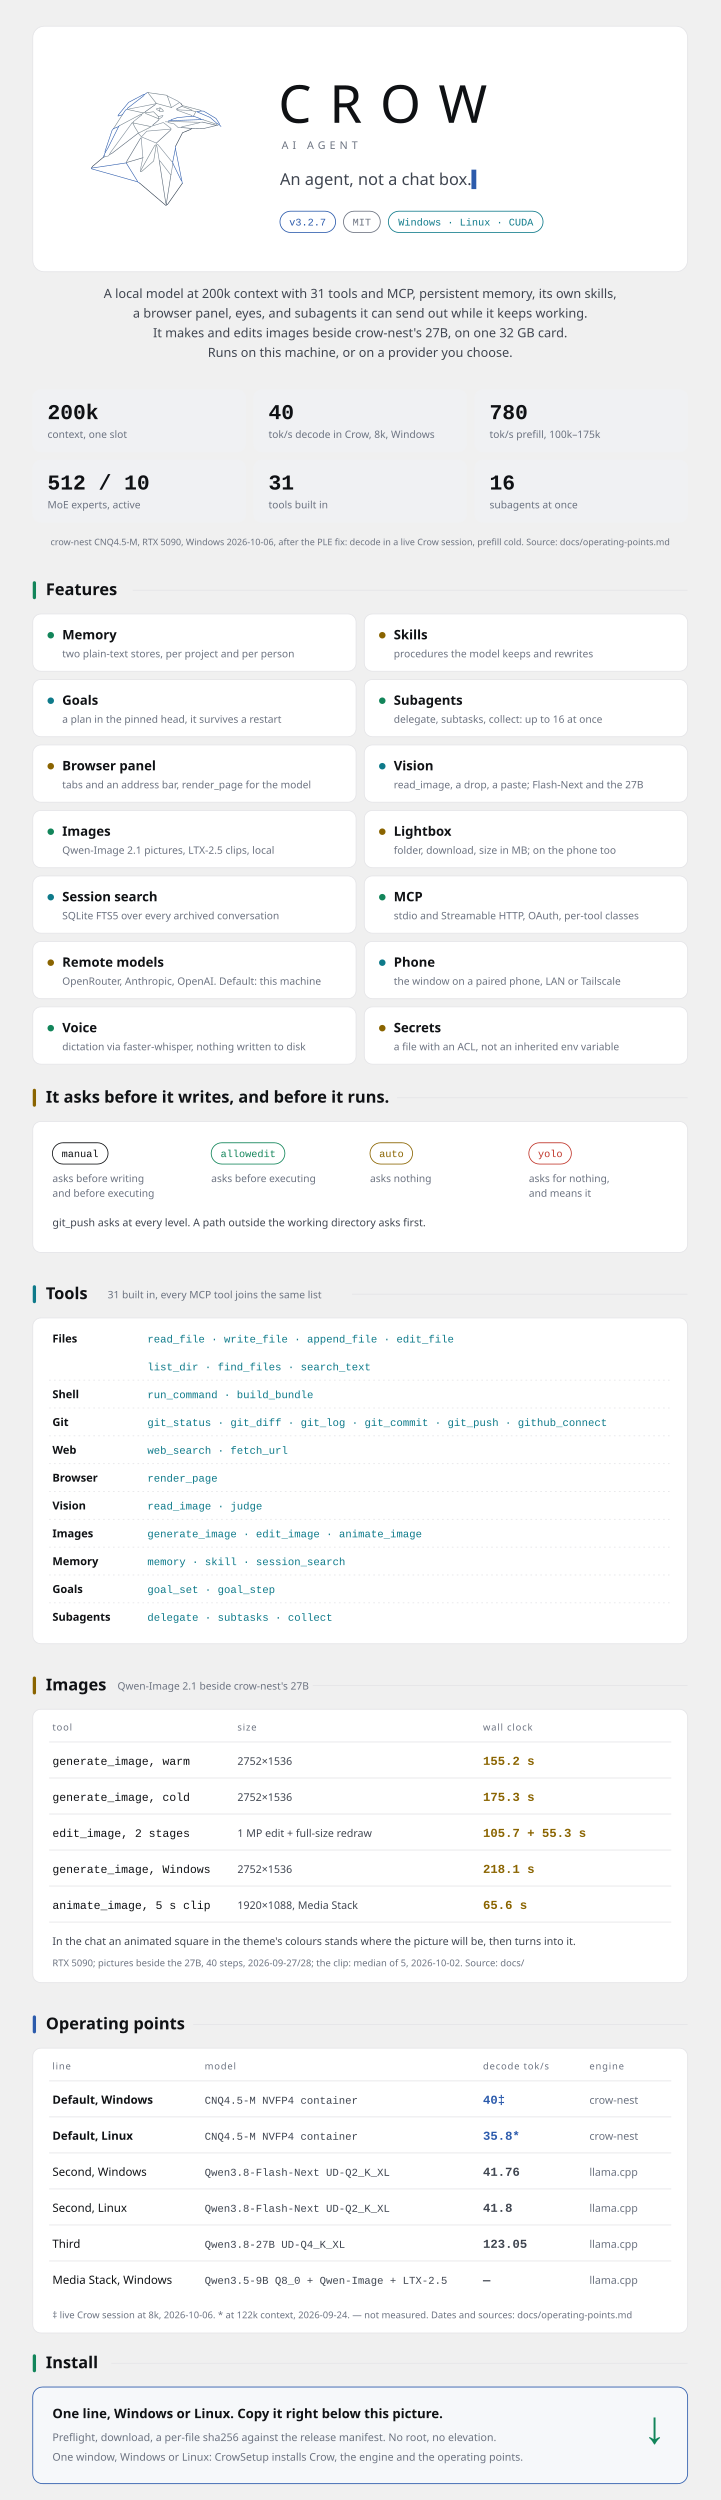
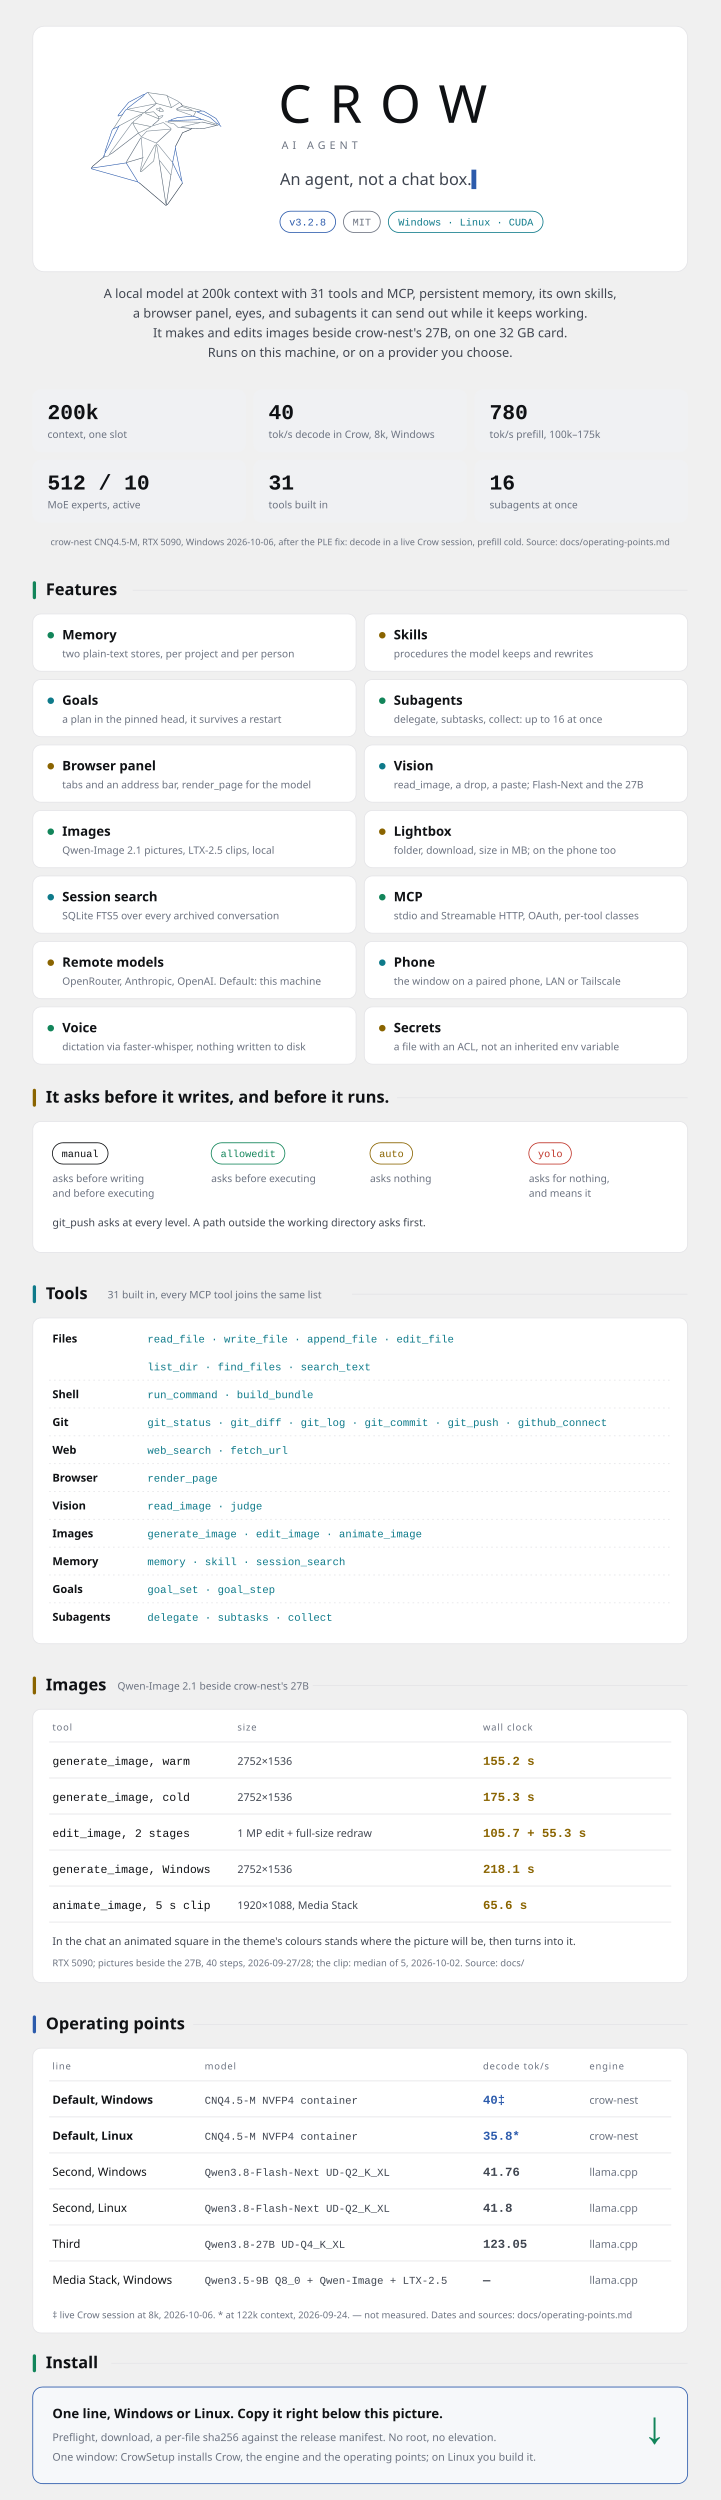
<svg xmlns="http://www.w3.org/2000/svg" viewBox="0 0 880 3054" width="880" height="3054" role="img" aria-label="Crow: an agent, not a chat box. Features, tools, images, operating points.">
  <rect x="40" y="32" width="800" height="300" rx="14" fill="#ffffff" stroke="#e4e4e7" />
  <g transform="translate(70 62) scale(0.235)">
    <g fill="none" stroke-width="3" stroke-linejoin="round" stroke-linecap="round">
      <path stroke="#283647" d="M642 273 650 285" />
      <path stroke="#283647" d="M699 404 693 409 651 426 615 496" />
      <path stroke="#283647" d="M239 554 183 601 178 610" />
      <path stroke="#283647" d="M650 689 573 799 567 802" />
      <path stroke="#283647" d="M428 688 563 803" />
      <path stroke="#576575" d="M508 281 457 317" />
      <path stroke="#576575" d="M647 289 622 301" />
      <path stroke="#576575" d="M526 361 498 385" />
      <path stroke="#576575" d="M755 371 820 386 823 389" />
      <path stroke="#576575" d="M833 387 823 389" />
      <path stroke="#576575" d="M823 389 758 405 699 404" />
      <path stroke="#576575" d="M644 399 699 404" />
      <path stroke="#576575" d="M587 414 515 480" />
      <path stroke="#576575" d="M417 431 283 534 272 539" />
      <path stroke="#576575" d="M436 453 433 454 362 573 360 581" />
      <path stroke="#576575" d="M445 556 360 581" />
      <path stroke="#576575" d="M530 572 564 793 567 794" />
      <path stroke="#576575" d="M591 643 567 794" />
      <path stroke="#576575" d="M563 803 567 802" />
      <path stroke="#576575" d="M567 794 567 802" />
      <path stroke="#7f8c98" d="M572 235 625 261 635 269" />
      <path stroke="#7f8c98" d="M635 269 593 295" />
      <path stroke="#7f8c98" d="M635 269 642 273" />
      <path stroke="#7f8c98" d="M510 276 508 281" />
      <path stroke="#7f8c98" d="M510 276 376 302 368 306" />
      <path stroke="#7f8c98" d="M622 301 620 307 624 307" />
      <path stroke="#7f8c98" d="M534 297 515 302 517 306 532 313" />
      <path stroke="#7f8c98" d="M624 307 625 310 698 336 700 340" />
      <path stroke="#7f8c98" d="M624 307 699 311" />
      <path stroke="#7f8c98" d="M437 335 396 368" />
      <path stroke="#7f8c98" d="M549 337 544 345 529 355" />
      <path stroke="#7f8c98" d="M549 337 525 342" />
      <path stroke="#7f8c98" d="M498 385 497 390" />
      <path stroke="#7f8c98" d="M578 367 739 372" />
      <path stroke="#7f8c98" d="M562 369 575 370" />
      <path stroke="#7f8c98" d="M575 370 579 374 607 380 629 400 644 399" />
      <path stroke="#7f8c98" d="M739 372 737 375 648 395 644 399" />
      <path stroke="#7f8c98" d="M739 372 755 371" />
      <path stroke="#7f8c98" d="M388 376 275 531 272 539" />
      <path stroke="#7f8c98" d="M497 390 485 394" />
      <path stroke="#7f8c98" d="M497 390 551 373 590 403 591 407" />
      <path stroke="#7f8c98" d="M591 407 587 414" />
      <path stroke="#7f8c98" d="M591 407 465 418 438 447" />
      <path stroke="#7f8c98" d="M422 430 437 447" />
      <path stroke="#7f8c98" d="M438 448 515 480" />
      <path stroke="#7f8c98" d="M436 453 445 556" />
      <path stroke="#7f8c98" d="M515 484 523 488 594 575 600 578" />
      <path stroke="#7f8c98" d="M514 491 518 497 530 572" />
      <path stroke="#7f8c98" d="M272 539 265 547 248 551" />
      <path stroke="#7f8c98" d="M243 545 248 551" />
      <path stroke="#7f8c98" d="M248 551 239 554" />
      <path stroke="#7f8c98" d="M445 556 434 608 434 622" />
      <path stroke="#7f8c98" d="M530 572 535 574 587 642 591 643" />
      <path stroke="#7f8c98" d="M601 586 591 643" />
      <path stroke="#75838b" d="M474 218 567 231 572 235" />
      <path stroke="#75838b" d="M474 218 475 223 515 274" />
      <path stroke="#75838b" d="M474 218 467 218" />
      <path stroke="#75838b" d="M572 235 593 295" />
      <path stroke="#75838b" d="M515 274 510 276" />
      <path stroke="#75838b" d="M515 274 593 295" />
      <path stroke="#75838b" d="M457 317 455 322" />
      <path stroke="#75838b" d="M650 285 743 309 747 313" />
      <path stroke="#75838b" d="M647 289 697 307 699 311" />
      <path stroke="#75838b" d="M534 297 532 313" />
      <path stroke="#75838b" d="M534 297 547 306 552 314 533 316 532 313" />
      <path stroke="#75838b" d="M368 306 447 323" />
      <path stroke="#75838b" d="M699 311 720 317" />
      <path stroke="#75838b" d="M720 317 708 340" />
      <path stroke="#75838b" d="M455 322 447 323" />
      <path stroke="#75838b" d="M447 323 438 331" />
      <path stroke="#75838b" d="M458 323 500 317 525 342" />
      <path stroke="#75838b" d="M458 323 461 327 528 354" />
      <path stroke="#75838b" d="M438 331 437 335" />
      <path stroke="#75838b" d="M396 368 393 375" />
      <path stroke="#75838b" d="M438 331 433 331 322 390" />
      <path stroke="#75838b" d="M338 333 292 405" />
      <path stroke="#75838b" d="M525 342 528 354" />
      <path stroke="#75838b" d="M529 355 526 361" />
      <path stroke="#75838b" d="M759 359 828 382" />
      <path stroke="#75838b" d="M393 375 401 394 422 428" />
      <path stroke="#75838b" d="M393 375 388 376" />
      <path stroke="#75838b" d="M393 375 485 394" />
      <path stroke="#75838b" d="M828 382 833 387" />
      <path stroke="#75838b" d="M485 394 484 397 422 428" />
      <path stroke="#75838b" d="M422 430 417 431" />
      <path stroke="#75838b" d="M514 488 506 493 434 622" />
      <path stroke="#75838b" d="M514 491 501 573 438 628 433 629" />
      <path stroke="#75838b" d="M434 622 433 629" />
      <path stroke="#2c5bac" d="M467 218 452 228" />
      <path stroke="#2c5bac" d="M452 228 449 234 366 298 363 305" />
      <path stroke="#2c5bac" d="M452 228 447 228 371 268 317 334 316 339" />
      <path stroke="#2c5bac" d="M363 305 355 308 338 333" />
      <path stroke="#2c5bac" d="M747 313 725 317" />
      <path stroke="#2c5bac" d="M747 313 761 314 825 352 843 380 844 386" />
      <path stroke="#2c5bac" d="M725 317 795 347 830 378" />
      <path stroke="#2c5bac" d="M322 390 319 394" />
      <path stroke="#2c5bac" d="M338 333 316 339" />
      <path stroke="#2c5bac" d="M700 340 623 348 592 358 591 361" />
      <path stroke="#2c5bac" d="M700 340 708 340" />
      <path stroke="#2c5bac" d="M708 340 745 354 747 358" />
      <path stroke="#2c5bac" d="M747 358 595 363 591 361" />
      <path stroke="#2c5bac" d="M747 358 759 359" />
      <path stroke="#2c5bac" d="M591 361 580 363 578 367" />
      <path stroke="#2c5bac" d="M830 378 836 380 838 386" />
      <path stroke="#2c5bac" d="M844 386 851 394" />
      <path stroke="#2c5bac" d="M319 394 262 508 249 528" />
      <path stroke="#2c5bac" d="M319 394 292 405" />
      <path stroke="#2c5bac" d="M615 496 614 508" />
      <path stroke="#2c5bac" d="M292 405 285 413 248 523 249 528" />
      <path stroke="#2c5bac" d="M614 508 600 578" />
      <path stroke="#2c5bac" d="M614 508 647 674" />
      <path stroke="#2c5bac" d="M249 528 243 545" />
      <path stroke="#2c5bac" d="M243 545 239 554" />
      <path stroke="#2c5bac" d="M600 578 601 586" />
      <path stroke="#2c5bac" d="M358 583 178 610" />
      <path stroke="#2c5bac" d="M358 583 415 675 416 681" />
      <path stroke="#2c5bac" d="M601 586 643 672 647 674" />
      <path stroke="#2c5bac" d="M178 610 179 614 416 681" />
      <path stroke="#2c5bac" d="M647 674 650 689" />
      <path stroke="#2c5bac" d="M416 681 428 688" />
    </g>
  </g>
  <text x="340" y="150" font-family="-apple-system,BlinkMacSystemFont,'Segoe UI','Noto Sans',Helvetica,Arial,sans-serif" font-size="64" font-weight="300" fill="#0f1114" text-anchor="start" letter-spacing="22">CROW</text>
  <text x="344" y="182" font-family="-apple-system,BlinkMacSystemFont,'Segoe UI','Noto Sans',Helvetica,Arial,sans-serif" font-size="13" font-weight="400" fill="#6b7280" text-anchor="start" letter-spacing="5">AI AGENT</text>
  <text x="342" y="226" font-family="-apple-system,BlinkMacSystemFont,'Segoe UI','Noto Sans',Helvetica,Arial,sans-serif" font-size="20" fill="#3f4550">An agent, not a chat box.<tspan fill="#2c5bac">▍<animate attributeName="opacity" values="1;1;0;0" keyTimes="0;.5;.5;1" dur="1.1s" repeatCount="indefinite" />
    </tspan>
  </text>
  <rect x="342" y="258" width="68" height="26" rx="13" fill="none" stroke="#2c5bac" />
-   <text x="375.8" y="275.5" font-family="ui-monospace,SFMono-Regular,'SF Mono',Menlo,Consolas,'Liberation Mono',monospace" font-size="12.5" font-weight="400" fill="#2c5bac" text-anchor="middle" letter-spacing="0">v3.2.7</text>
+   <text x="375.8" y="275.5" font-family="ui-monospace,SFMono-Regular,'SF Mono',Menlo,Consolas,'Liberation Mono',monospace" font-size="12.5" font-weight="400" fill="#2c5bac" text-anchor="middle" letter-spacing="0">v3.2.8</text>
  <rect x="419.6" y="258" width="45" height="26" rx="13" fill="none" stroke="#6b7280" />
  <text x="442.0" y="275.5" font-family="ui-monospace,SFMono-Regular,'SF Mono',Menlo,Consolas,'Liberation Mono',monospace" font-size="12.5" font-weight="400" fill="#6b7280" text-anchor="middle" letter-spacing="0">MIT</text>
  <rect x="474.4" y="258" width="189" height="26" rx="13" fill="none" stroke="#0e7a8a" />
  <text x="569.0" y="275.5" font-family="ui-monospace,SFMono-Regular,'SF Mono',Menlo,Consolas,'Liberation Mono',monospace" font-size="12.5" font-weight="400" fill="#0e7a8a" text-anchor="middle" letter-spacing="0">Windows · Linux · CUDA</text>
  <text x="440.0" y="364" font-family="-apple-system,BlinkMacSystemFont,'Segoe UI','Noto Sans',Helvetica,Arial,sans-serif" font-size="15.5" font-weight="400" fill="#3f4550" text-anchor="middle" letter-spacing="0">A local model at 200k context with 31 tools and MCP, persistent memory, its own skills,</text>
  <text x="440.0" y="388" font-family="-apple-system,BlinkMacSystemFont,'Segoe UI','Noto Sans',Helvetica,Arial,sans-serif" font-size="15.5" font-weight="400" fill="#3f4550" text-anchor="middle" letter-spacing="0">a browser panel, eyes, and subagents it can send out while it keeps working.</text>
  <text x="440.0" y="412" font-family="-apple-system,BlinkMacSystemFont,'Segoe UI','Noto Sans',Helvetica,Arial,sans-serif" font-size="15.5" font-weight="400" fill="#3f4550" text-anchor="middle" letter-spacing="0">It makes and edits images beside crow-nest's 27B, on one 32 GB card.</text>
  <text x="440.0" y="436" font-family="-apple-system,BlinkMacSystemFont,'Segoe UI','Noto Sans',Helvetica,Arial,sans-serif" font-size="15.5" font-weight="400" fill="#3f4550" text-anchor="middle" letter-spacing="0">Runs on this machine, or on a provider you choose.</text>
  <rect x="40" y="476" width="260" height="76" rx="10" fill="#f0f1f3" stroke="#f0f1f3" />
  <text x="58" y="512" font-family="ui-monospace,SFMono-Regular,'SF Mono',Menlo,Consolas,'Liberation Mono',monospace" font-size="26" font-weight="600" fill="#0f1114" text-anchor="start" letter-spacing="0">200k</text>
  <text x="58" y="535" font-family="-apple-system,BlinkMacSystemFont,'Segoe UI','Noto Sans',Helvetica,Arial,sans-serif" font-size="12.5" font-weight="400" fill="#6b7280" text-anchor="start" letter-spacing="0">context, one slot</text>
  <rect x="310" y="476" width="260" height="76" rx="10" fill="#f0f1f3" stroke="#f0f1f3" />
  <text x="328" y="512" font-family="ui-monospace,SFMono-Regular,'SF Mono',Menlo,Consolas,'Liberation Mono',monospace" font-size="26" font-weight="600" fill="#0f1114" text-anchor="start" letter-spacing="0">40</text>
  <text x="328" y="535" font-family="-apple-system,BlinkMacSystemFont,'Segoe UI','Noto Sans',Helvetica,Arial,sans-serif" font-size="12.5" font-weight="400" fill="#6b7280" text-anchor="start" letter-spacing="0">tok/s decode in Crow, 8k, Windows</text>
  <rect x="580" y="476" width="260" height="76" rx="10" fill="#f0f1f3" stroke="#f0f1f3" />
  <text x="598" y="512" font-family="ui-monospace,SFMono-Regular,'SF Mono',Menlo,Consolas,'Liberation Mono',monospace" font-size="26" font-weight="600" fill="#0f1114" text-anchor="start" letter-spacing="0">780</text>
  <text x="598" y="535" font-family="-apple-system,BlinkMacSystemFont,'Segoe UI','Noto Sans',Helvetica,Arial,sans-serif" font-size="12.5" font-weight="400" fill="#6b7280" text-anchor="start" letter-spacing="0">tok/s prefill, 100k–175k</text>
  <rect x="40" y="562" width="260" height="76" rx="10" fill="#f0f1f3" stroke="#f0f1f3" />
  <text x="58" y="598" font-family="ui-monospace,SFMono-Regular,'SF Mono',Menlo,Consolas,'Liberation Mono',monospace" font-size="26" font-weight="600" fill="#0f1114" text-anchor="start" letter-spacing="0">512 / 10</text>
  <text x="58" y="621" font-family="-apple-system,BlinkMacSystemFont,'Segoe UI','Noto Sans',Helvetica,Arial,sans-serif" font-size="12.5" font-weight="400" fill="#6b7280" text-anchor="start" letter-spacing="0">MoE experts, active</text>
  <rect x="310" y="562" width="260" height="76" rx="10" fill="#f0f1f3" stroke="#f0f1f3" />
  <text x="328" y="598" font-family="ui-monospace,SFMono-Regular,'SF Mono',Menlo,Consolas,'Liberation Mono',monospace" font-size="26" font-weight="600" fill="#0f1114" text-anchor="start" letter-spacing="0">31</text>
  <text x="328" y="621" font-family="-apple-system,BlinkMacSystemFont,'Segoe UI','Noto Sans',Helvetica,Arial,sans-serif" font-size="12.5" font-weight="400" fill="#6b7280" text-anchor="start" letter-spacing="0">tools built in</text>
  <rect x="580" y="562" width="260" height="76" rx="10" fill="#f0f1f3" stroke="#f0f1f3" />
  <text x="598" y="598" font-family="ui-monospace,SFMono-Regular,'SF Mono',Menlo,Consolas,'Liberation Mono',monospace" font-size="26" font-weight="600" fill="#0f1114" text-anchor="start" letter-spacing="0">16</text>
  <text x="598" y="621" font-family="-apple-system,BlinkMacSystemFont,'Segoe UI','Noto Sans',Helvetica,Arial,sans-serif" font-size="12.5" font-weight="400" fill="#6b7280" text-anchor="start" letter-spacing="0">subagents at once</text>
  <text x="440.0" y="666" font-family="-apple-system,BlinkMacSystemFont,'Segoe UI','Noto Sans',Helvetica,Arial,sans-serif" font-size="11" font-weight="400" fill="#6b7280" text-anchor="middle" letter-spacing="0">crow-nest CNQ4.5-M, RTX 5090, Windows 2026-10-06, after the PLE fix: decode in a live Crow session, prefill cold. Source: docs/operating-points.md</text>
  <rect x="40" y="710" width="4" height="22" rx="2" fill="#12855a" />
  <text x="56" y="727" font-family="-apple-system,BlinkMacSystemFont,'Segoe UI','Noto Sans',Helvetica,Arial,sans-serif" font-size="20" font-weight="600" fill="#0f1114" text-anchor="start" letter-spacing="0">Features</text>
  <line x1="162" y1="721" x2="840" y2="721" stroke="#e4e4e7" />
  <rect x="40" y="750" width="395" height="70" rx="10" fill="#ffffff" stroke="#e4e4e7" />
  <circle cx="62" cy="776" r="4" fill="#12855a" />
  <text x="76" y="781" font-family="-apple-system,BlinkMacSystemFont,'Segoe UI','Noto Sans',Helvetica,Arial,sans-serif" font-size="16" font-weight="600" fill="#0f1114" text-anchor="start" letter-spacing="0">Memory</text>
  <text x="76" y="803" font-family="-apple-system,BlinkMacSystemFont,'Segoe UI','Noto Sans',Helvetica,Arial,sans-serif" font-size="12.5" font-weight="400" fill="#6b7280" text-anchor="start" letter-spacing="0">two plain-text stores, per project and per person</text>
  <rect x="445" y="750" width="395" height="70" rx="10" fill="#ffffff" stroke="#e4e4e7" />
  <circle cx="467" cy="776" r="4" fill="#8a6400" />
  <text x="481" y="781" font-family="-apple-system,BlinkMacSystemFont,'Segoe UI','Noto Sans',Helvetica,Arial,sans-serif" font-size="16" font-weight="600" fill="#0f1114" text-anchor="start" letter-spacing="0">Skills</text>
  <text x="481" y="803" font-family="-apple-system,BlinkMacSystemFont,'Segoe UI','Noto Sans',Helvetica,Arial,sans-serif" font-size="12.5" font-weight="400" fill="#6b7280" text-anchor="start" letter-spacing="0">procedures the model keeps and rewrites</text>
  <rect x="40" y="830" width="395" height="70" rx="10" fill="#ffffff" stroke="#e4e4e7" />
  <circle cx="62" cy="856" r="4" fill="#0e7a8a" />
  <text x="76" y="861" font-family="-apple-system,BlinkMacSystemFont,'Segoe UI','Noto Sans',Helvetica,Arial,sans-serif" font-size="16" font-weight="600" fill="#0f1114" text-anchor="start" letter-spacing="0">Goals</text>
  <text x="76" y="883" font-family="-apple-system,BlinkMacSystemFont,'Segoe UI','Noto Sans',Helvetica,Arial,sans-serif" font-size="12.5" font-weight="400" fill="#6b7280" text-anchor="start" letter-spacing="0">a plan in the pinned head, it survives a restart</text>
  <rect x="445" y="830" width="395" height="70" rx="10" fill="#ffffff" stroke="#e4e4e7" />
  <circle cx="467" cy="856" r="4" fill="#12855a" />
  <text x="481" y="861" font-family="-apple-system,BlinkMacSystemFont,'Segoe UI','Noto Sans',Helvetica,Arial,sans-serif" font-size="16" font-weight="600" fill="#0f1114" text-anchor="start" letter-spacing="0">Subagents</text>
  <text x="481" y="883" font-family="-apple-system,BlinkMacSystemFont,'Segoe UI','Noto Sans',Helvetica,Arial,sans-serif" font-size="12.5" font-weight="400" fill="#6b7280" text-anchor="start" letter-spacing="0">delegate, subtasks, collect: up to 16 at once</text>
  <rect x="40" y="910" width="395" height="70" rx="10" fill="#ffffff" stroke="#e4e4e7" />
  <circle cx="62" cy="936" r="4" fill="#8a6400" />
  <text x="76" y="941" font-family="-apple-system,BlinkMacSystemFont,'Segoe UI','Noto Sans',Helvetica,Arial,sans-serif" font-size="16" font-weight="600" fill="#0f1114" text-anchor="start" letter-spacing="0">Browser panel</text>
  <text x="76" y="963" font-family="-apple-system,BlinkMacSystemFont,'Segoe UI','Noto Sans',Helvetica,Arial,sans-serif" font-size="12.5" font-weight="400" fill="#6b7280" text-anchor="start" letter-spacing="0">tabs and an address bar, render_page for the model</text>
  <rect x="445" y="910" width="395" height="70" rx="10" fill="#ffffff" stroke="#e4e4e7" />
  <circle cx="467" cy="936" r="4" fill="#0e7a8a" />
  <text x="481" y="941" font-family="-apple-system,BlinkMacSystemFont,'Segoe UI','Noto Sans',Helvetica,Arial,sans-serif" font-size="16" font-weight="600" fill="#0f1114" text-anchor="start" letter-spacing="0">Vision</text>
  <text x="481" y="963" font-family="-apple-system,BlinkMacSystemFont,'Segoe UI','Noto Sans',Helvetica,Arial,sans-serif" font-size="12.5" font-weight="400" fill="#6b7280" text-anchor="start" letter-spacing="0">read_image, a drop, a paste; Flash-Next and the 27B</text>
  <rect x="40" y="990" width="395" height="70" rx="10" fill="#ffffff" stroke="#e4e4e7" />
  <circle cx="62" cy="1016" r="4" fill="#12855a" />
  <text x="76" y="1021" font-family="-apple-system,BlinkMacSystemFont,'Segoe UI','Noto Sans',Helvetica,Arial,sans-serif" font-size="16" font-weight="600" fill="#0f1114" text-anchor="start" letter-spacing="0">Images</text>
  <text x="76" y="1043" font-family="-apple-system,BlinkMacSystemFont,'Segoe UI','Noto Sans',Helvetica,Arial,sans-serif" font-size="12.5" font-weight="400" fill="#6b7280" text-anchor="start" letter-spacing="0">Qwen-Image 2.1 pictures, LTX-2.5 clips, local</text>
  <rect x="445" y="990" width="395" height="70" rx="10" fill="#ffffff" stroke="#e4e4e7" />
  <circle cx="467" cy="1016" r="4" fill="#8a6400" />
  <text x="481" y="1021" font-family="-apple-system,BlinkMacSystemFont,'Segoe UI','Noto Sans',Helvetica,Arial,sans-serif" font-size="16" font-weight="600" fill="#0f1114" text-anchor="start" letter-spacing="0">Lightbox</text>
  <text x="481" y="1043" font-family="-apple-system,BlinkMacSystemFont,'Segoe UI','Noto Sans',Helvetica,Arial,sans-serif" font-size="12.5" font-weight="400" fill="#6b7280" text-anchor="start" letter-spacing="0">folder, download, size in MB; on the phone too</text>
  <rect x="40" y="1070" width="395" height="70" rx="10" fill="#ffffff" stroke="#e4e4e7" />
  <circle cx="62" cy="1096" r="4" fill="#0e7a8a" />
  <text x="76" y="1101" font-family="-apple-system,BlinkMacSystemFont,'Segoe UI','Noto Sans',Helvetica,Arial,sans-serif" font-size="16" font-weight="600" fill="#0f1114" text-anchor="start" letter-spacing="0">Session search</text>
  <text x="76" y="1123" font-family="-apple-system,BlinkMacSystemFont,'Segoe UI','Noto Sans',Helvetica,Arial,sans-serif" font-size="12.5" font-weight="400" fill="#6b7280" text-anchor="start" letter-spacing="0">SQLite FTS5 over every archived conversation</text>
  <rect x="445" y="1070" width="395" height="70" rx="10" fill="#ffffff" stroke="#e4e4e7" />
  <circle cx="467" cy="1096" r="4" fill="#12855a" />
  <text x="481" y="1101" font-family="-apple-system,BlinkMacSystemFont,'Segoe UI','Noto Sans',Helvetica,Arial,sans-serif" font-size="16" font-weight="600" fill="#0f1114" text-anchor="start" letter-spacing="0">MCP</text>
  <text x="481" y="1123" font-family="-apple-system,BlinkMacSystemFont,'Segoe UI','Noto Sans',Helvetica,Arial,sans-serif" font-size="12.5" font-weight="400" fill="#6b7280" text-anchor="start" letter-spacing="0">stdio and Streamable HTTP, OAuth, per-tool classes</text>
  <rect x="40" y="1150" width="395" height="70" rx="10" fill="#ffffff" stroke="#e4e4e7" />
  <circle cx="62" cy="1176" r="4" fill="#8a6400" />
  <text x="76" y="1181" font-family="-apple-system,BlinkMacSystemFont,'Segoe UI','Noto Sans',Helvetica,Arial,sans-serif" font-size="16" font-weight="600" fill="#0f1114" text-anchor="start" letter-spacing="0">Remote models</text>
  <text x="76" y="1203" font-family="-apple-system,BlinkMacSystemFont,'Segoe UI','Noto Sans',Helvetica,Arial,sans-serif" font-size="12.5" font-weight="400" fill="#6b7280" text-anchor="start" letter-spacing="0">OpenRouter, Anthropic, OpenAI. Default: this machine</text>
  <rect x="445" y="1150" width="395" height="70" rx="10" fill="#ffffff" stroke="#e4e4e7" />
  <circle cx="467" cy="1176" r="4" fill="#0e7a8a" />
  <text x="481" y="1181" font-family="-apple-system,BlinkMacSystemFont,'Segoe UI','Noto Sans',Helvetica,Arial,sans-serif" font-size="16" font-weight="600" fill="#0f1114" text-anchor="start" letter-spacing="0">Phone</text>
  <text x="481" y="1203" font-family="-apple-system,BlinkMacSystemFont,'Segoe UI','Noto Sans',Helvetica,Arial,sans-serif" font-size="12.5" font-weight="400" fill="#6b7280" text-anchor="start" letter-spacing="0">the window on a paired phone, LAN or Tailscale</text>
  <rect x="40" y="1230" width="395" height="70" rx="10" fill="#ffffff" stroke="#e4e4e7" />
  <circle cx="62" cy="1256" r="4" fill="#12855a" />
  <text x="76" y="1261" font-family="-apple-system,BlinkMacSystemFont,'Segoe UI','Noto Sans',Helvetica,Arial,sans-serif" font-size="16" font-weight="600" fill="#0f1114" text-anchor="start" letter-spacing="0">Voice</text>
  <text x="76" y="1283" font-family="-apple-system,BlinkMacSystemFont,'Segoe UI','Noto Sans',Helvetica,Arial,sans-serif" font-size="12.5" font-weight="400" fill="#6b7280" text-anchor="start" letter-spacing="0">dictation via faster-whisper, nothing written to disk</text>
  <rect x="445" y="1230" width="395" height="70" rx="10" fill="#ffffff" stroke="#e4e4e7" />
  <circle cx="467" cy="1256" r="4" fill="#8a6400" />
  <text x="481" y="1261" font-family="-apple-system,BlinkMacSystemFont,'Segoe UI','Noto Sans',Helvetica,Arial,sans-serif" font-size="16" font-weight="600" fill="#0f1114" text-anchor="start" letter-spacing="0">Secrets</text>
  <text x="481" y="1283" font-family="-apple-system,BlinkMacSystemFont,'Segoe UI','Noto Sans',Helvetica,Arial,sans-serif" font-size="12.5" font-weight="400" fill="#6b7280" text-anchor="start" letter-spacing="0">a file with an ACL, not an inherited env variable</text>
  <rect x="40" y="1330" width="4" height="22" rx="2" fill="#8a6400" />
  <text x="56" y="1347" font-family="-apple-system,BlinkMacSystemFont,'Segoe UI','Noto Sans',Helvetica,Arial,sans-serif" font-size="20" font-weight="600" fill="#0f1114" text-anchor="start" letter-spacing="0">It asks before it writes, and before it runs.</text>
  <line x1="485" y1="1341" x2="840" y2="1341" stroke="#e4e4e7" />
  <rect x="40" y="1370" width="800" height="160" rx="10" fill="#ffffff" stroke="#e4e4e7" />
  <rect x="64" y="1396" width="68" height="26" rx="13" fill="none" stroke="#0f1114" />
  <text x="97.8" y="1413.5" font-family="ui-monospace,SFMono-Regular,'SF Mono',Menlo,Consolas,'Liberation Mono',monospace" font-size="12.5" font-weight="400" fill="#0f1114" text-anchor="middle" letter-spacing="0">manual</text>
  <text x="64" y="1444" font-family="-apple-system,BlinkMacSystemFont,'Segoe UI','Noto Sans',Helvetica,Arial,sans-serif" font-size="12.5" font-weight="400" fill="#6b7280" text-anchor="start" letter-spacing="0">asks before writing</text>
  <text x="64" y="1462" font-family="-apple-system,BlinkMacSystemFont,'Segoe UI','Noto Sans',Helvetica,Arial,sans-serif" font-size="12.5" font-weight="400" fill="#6b7280" text-anchor="start" letter-spacing="0">and before executing</text>
  <rect x="258" y="1396" width="90" height="26" rx="13" fill="none" stroke="#12855a" />
  <text x="303.2" y="1413.5" font-family="ui-monospace,SFMono-Regular,'SF Mono',Menlo,Consolas,'Liberation Mono',monospace" font-size="12.5" font-weight="400" fill="#12855a" text-anchor="middle" letter-spacing="0">allowedit</text>
  <text x="258" y="1444" font-family="-apple-system,BlinkMacSystemFont,'Segoe UI','Noto Sans',Helvetica,Arial,sans-serif" font-size="12.5" font-weight="400" fill="#6b7280" text-anchor="start" letter-spacing="0">asks before executing</text>
  <rect x="452" y="1396" width="52" height="26" rx="13" fill="none" stroke="#8a6400" />
  <text x="478.2" y="1413.5" font-family="ui-monospace,SFMono-Regular,'SF Mono',Menlo,Consolas,'Liberation Mono',monospace" font-size="12.5" font-weight="400" fill="#8a6400" text-anchor="middle" letter-spacing="0">auto</text>
  <text x="452" y="1444" font-family="-apple-system,BlinkMacSystemFont,'Segoe UI','Noto Sans',Helvetica,Arial,sans-serif" font-size="12.5" font-weight="400" fill="#6b7280" text-anchor="start" letter-spacing="0">asks nothing</text>
  <rect x="646" y="1396" width="52" height="26" rx="13" fill="none" stroke="#c0362b" />
  <text x="672.2" y="1413.5" font-family="ui-monospace,SFMono-Regular,'SF Mono',Menlo,Consolas,'Liberation Mono',monospace" font-size="12.5" font-weight="400" fill="#c0362b" text-anchor="middle" letter-spacing="0">yolo</text>
  <text x="646" y="1444" font-family="-apple-system,BlinkMacSystemFont,'Segoe UI','Noto Sans',Helvetica,Arial,sans-serif" font-size="12.5" font-weight="400" fill="#6b7280" text-anchor="start" letter-spacing="0">asks for nothing,</text>
  <text x="646" y="1462" font-family="-apple-system,BlinkMacSystemFont,'Segoe UI','Noto Sans',Helvetica,Arial,sans-serif" font-size="12.5" font-weight="400" fill="#6b7280" text-anchor="start" letter-spacing="0">and means it</text>
  <text x="64" y="1498" font-family="-apple-system,BlinkMacSystemFont,'Segoe UI','Noto Sans',Helvetica,Arial,sans-serif" font-size="13" font-weight="400" fill="#3f4550" text-anchor="start" letter-spacing="0">git_push asks at every level. A path outside the working directory asks first.</text>
  <rect x="40" y="1570" width="4" height="22" rx="2" fill="#0e7a8a" />
  <text x="56" y="1587" font-family="-apple-system,BlinkMacSystemFont,'Segoe UI','Noto Sans',Helvetica,Arial,sans-serif" font-size="20" font-weight="600" fill="#0f1114" text-anchor="start" letter-spacing="0">Tools</text>
  <text x="131.5" y="1586" font-family="-apple-system,BlinkMacSystemFont,'Segoe UI','Noto Sans',Helvetica,Arial,sans-serif" font-size="12.5" font-weight="400" fill="#6b7280" text-anchor="start" letter-spacing="0">31 built in, every MCP tool joins the same list</text>
  <line x1="430" y1="1581" x2="840" y2="1581" stroke="#e4e4e7" />
  <rect x="40" y="1610" width="800" height="398" rx="10" fill="#ffffff" stroke="#e4e4e7" />
  <text x="64" y="1640" font-family="-apple-system,BlinkMacSystemFont,'Segoe UI','Noto Sans',Helvetica,Arial,sans-serif" font-size="13.5" font-weight="600" fill="#0f1114" text-anchor="start" letter-spacing="0">Files</text>
  <text x="180" y="1640" font-family="ui-monospace,SFMono-Regular,'SF Mono',Menlo,Consolas,'Liberation Mono',monospace" font-size="13" font-weight="400" fill="#0e7a8a" text-anchor="start" letter-spacing="0">read_file · write_file · append_file · edit_file</text>
  <text x="64" y="1674" font-family="-apple-system,BlinkMacSystemFont,'Segoe UI','Noto Sans',Helvetica,Arial,sans-serif" font-size="13.5" font-weight="600" fill="#0f1114" text-anchor="start" letter-spacing="0" />
  <text x="180" y="1674" font-family="ui-monospace,SFMono-Regular,'SF Mono',Menlo,Consolas,'Liberation Mono',monospace" font-size="13" font-weight="400" fill="#0e7a8a" text-anchor="start" letter-spacing="0">list_dir · find_files · search_text</text>
  <line x1="60" y1="1686" x2="820" y2="1686" stroke="#e4e4e7" stroke-dasharray="2 4" />
  <text x="64" y="1708" font-family="-apple-system,BlinkMacSystemFont,'Segoe UI','Noto Sans',Helvetica,Arial,sans-serif" font-size="13.5" font-weight="600" fill="#0f1114" text-anchor="start" letter-spacing="0">Shell</text>
  <text x="180" y="1708" font-family="ui-monospace,SFMono-Regular,'SF Mono',Menlo,Consolas,'Liberation Mono',monospace" font-size="13" font-weight="400" fill="#0e7a8a" text-anchor="start" letter-spacing="0">run_command · build_bundle</text>
  <line x1="60" y1="1720" x2="820" y2="1720" stroke="#e4e4e7" stroke-dasharray="2 4" />
  <text x="64" y="1742" font-family="-apple-system,BlinkMacSystemFont,'Segoe UI','Noto Sans',Helvetica,Arial,sans-serif" font-size="13.5" font-weight="600" fill="#0f1114" text-anchor="start" letter-spacing="0">Git</text>
  <text x="180" y="1742" font-family="ui-monospace,SFMono-Regular,'SF Mono',Menlo,Consolas,'Liberation Mono',monospace" font-size="13" font-weight="400" fill="#0e7a8a" text-anchor="start" letter-spacing="0">git_status · git_diff · git_log · git_commit · git_push · github_connect</text>
  <line x1="60" y1="1754" x2="820" y2="1754" stroke="#e4e4e7" stroke-dasharray="2 4" />
  <text x="64" y="1776" font-family="-apple-system,BlinkMacSystemFont,'Segoe UI','Noto Sans',Helvetica,Arial,sans-serif" font-size="13.5" font-weight="600" fill="#0f1114" text-anchor="start" letter-spacing="0">Web</text>
  <text x="180" y="1776" font-family="ui-monospace,SFMono-Regular,'SF Mono',Menlo,Consolas,'Liberation Mono',monospace" font-size="13" font-weight="400" fill="#0e7a8a" text-anchor="start" letter-spacing="0">web_search · fetch_url</text>
  <line x1="60" y1="1788" x2="820" y2="1788" stroke="#e4e4e7" stroke-dasharray="2 4" />
  <text x="64" y="1810" font-family="-apple-system,BlinkMacSystemFont,'Segoe UI','Noto Sans',Helvetica,Arial,sans-serif" font-size="13.5" font-weight="600" fill="#0f1114" text-anchor="start" letter-spacing="0">Browser</text>
  <text x="180" y="1810" font-family="ui-monospace,SFMono-Regular,'SF Mono',Menlo,Consolas,'Liberation Mono',monospace" font-size="13" font-weight="400" fill="#0e7a8a" text-anchor="start" letter-spacing="0">render_page</text>
  <line x1="60" y1="1822" x2="820" y2="1822" stroke="#e4e4e7" stroke-dasharray="2 4" />
  <text x="64" y="1844" font-family="-apple-system,BlinkMacSystemFont,'Segoe UI','Noto Sans',Helvetica,Arial,sans-serif" font-size="13.5" font-weight="600" fill="#0f1114" text-anchor="start" letter-spacing="0">Vision</text>
  <text x="180" y="1844" font-family="ui-monospace,SFMono-Regular,'SF Mono',Menlo,Consolas,'Liberation Mono',monospace" font-size="13" font-weight="400" fill="#0e7a8a" text-anchor="start" letter-spacing="0">read_image · judge</text>
  <line x1="60" y1="1856" x2="820" y2="1856" stroke="#e4e4e7" stroke-dasharray="2 4" />
  <text x="64" y="1878" font-family="-apple-system,BlinkMacSystemFont,'Segoe UI','Noto Sans',Helvetica,Arial,sans-serif" font-size="13.5" font-weight="600" fill="#0f1114" text-anchor="start" letter-spacing="0">Images</text>
  <text x="180" y="1878" font-family="ui-monospace,SFMono-Regular,'SF Mono',Menlo,Consolas,'Liberation Mono',monospace" font-size="13" font-weight="400" fill="#0e7a8a" text-anchor="start" letter-spacing="0">generate_image · edit_image · animate_image</text>
  <line x1="60" y1="1890" x2="820" y2="1890" stroke="#e4e4e7" stroke-dasharray="2 4" />
  <text x="64" y="1912" font-family="-apple-system,BlinkMacSystemFont,'Segoe UI','Noto Sans',Helvetica,Arial,sans-serif" font-size="13.5" font-weight="600" fill="#0f1114" text-anchor="start" letter-spacing="0">Memory</text>
  <text x="180" y="1912" font-family="ui-monospace,SFMono-Regular,'SF Mono',Menlo,Consolas,'Liberation Mono',monospace" font-size="13" font-weight="400" fill="#0e7a8a" text-anchor="start" letter-spacing="0">memory · skill · session_search</text>
  <line x1="60" y1="1924" x2="820" y2="1924" stroke="#e4e4e7" stroke-dasharray="2 4" />
  <text x="64" y="1946" font-family="-apple-system,BlinkMacSystemFont,'Segoe UI','Noto Sans',Helvetica,Arial,sans-serif" font-size="13.5" font-weight="600" fill="#0f1114" text-anchor="start" letter-spacing="0">Goals</text>
  <text x="180" y="1946" font-family="ui-monospace,SFMono-Regular,'SF Mono',Menlo,Consolas,'Liberation Mono',monospace" font-size="13" font-weight="400" fill="#0e7a8a" text-anchor="start" letter-spacing="0">goal_set · goal_step</text>
  <line x1="60" y1="1958" x2="820" y2="1958" stroke="#e4e4e7" stroke-dasharray="2 4" />
  <text x="64" y="1980" font-family="-apple-system,BlinkMacSystemFont,'Segoe UI','Noto Sans',Helvetica,Arial,sans-serif" font-size="13.5" font-weight="600" fill="#0f1114" text-anchor="start" letter-spacing="0">Subagents</text>
  <text x="180" y="1980" font-family="ui-monospace,SFMono-Regular,'SF Mono',Menlo,Consolas,'Liberation Mono',monospace" font-size="13" font-weight="400" fill="#0e7a8a" text-anchor="start" letter-spacing="0">delegate · subtasks · collect</text>
  <rect x="40" y="2048" width="4" height="22" rx="2" fill="#8a6400" />
  <text x="56" y="2065" font-family="-apple-system,BlinkMacSystemFont,'Segoe UI','Noto Sans',Helvetica,Arial,sans-serif" font-size="20" font-weight="600" fill="#0f1114" text-anchor="start" letter-spacing="0">Images</text>
  <text x="143.5" y="2064" font-family="-apple-system,BlinkMacSystemFont,'Segoe UI','Noto Sans',Helvetica,Arial,sans-serif" font-size="12.5" font-weight="400" fill="#6b7280" text-anchor="start" letter-spacing="0">Qwen-Image 2.1 beside crow-nest's 27B</text>
  <line x1="382" y1="2059" x2="840" y2="2059" stroke="#e4e4e7" />
  <rect x="40" y="2088" width="800" height="334" rx="10" fill="#ffffff" stroke="#e4e4e7" />
  <text x="64" y="2114" font-family="-apple-system,BlinkMacSystemFont,'Segoe UI','Noto Sans',Helvetica,Arial,sans-serif" font-size="11.5" font-weight="400" fill="#6b7280" text-anchor="start" letter-spacing="1">tool</text>
  <text x="290" y="2114" font-family="-apple-system,BlinkMacSystemFont,'Segoe UI','Noto Sans',Helvetica,Arial,sans-serif" font-size="11.5" font-weight="400" fill="#6b7280" text-anchor="start" letter-spacing="1">size</text>
  <text x="590" y="2114" font-family="-apple-system,BlinkMacSystemFont,'Segoe UI','Noto Sans',Helvetica,Arial,sans-serif" font-size="11.5" font-weight="400" fill="#6b7280" text-anchor="start" letter-spacing="1">wall clock</text>
  <line x1="60" y1="2128" x2="820" y2="2128" stroke="#e4e4e7" />
  <text x="64" y="2156" font-family="ui-monospace,SFMono-Regular,'SF Mono',Menlo,Consolas,'Liberation Mono',monospace" font-size="14" font-weight="400" fill="#0f1114" text-anchor="start" letter-spacing="0">generate_image, warm</text>
  <text x="290" y="2156" font-family="-apple-system,BlinkMacSystemFont,'Segoe UI','Noto Sans',Helvetica,Arial,sans-serif" font-size="13" font-weight="400" fill="#3f4550" text-anchor="start" letter-spacing="0">2752×1536</text>
  <text x="590" y="2156" font-family="ui-monospace,SFMono-Regular,'SF Mono',Menlo,Consolas,'Liberation Mono',monospace" font-size="15" font-weight="600" fill="#8a6400" text-anchor="start" letter-spacing="0">155.2 s</text>
  <line x1="60" y1="2172" x2="820" y2="2172" stroke="#e4e4e7" />
  <text x="64" y="2200" font-family="ui-monospace,SFMono-Regular,'SF Mono',Menlo,Consolas,'Liberation Mono',monospace" font-size="14" font-weight="400" fill="#0f1114" text-anchor="start" letter-spacing="0">generate_image, cold</text>
  <text x="290" y="2200" font-family="-apple-system,BlinkMacSystemFont,'Segoe UI','Noto Sans',Helvetica,Arial,sans-serif" font-size="13" font-weight="400" fill="#3f4550" text-anchor="start" letter-spacing="0">2752×1536</text>
  <text x="590" y="2200" font-family="ui-monospace,SFMono-Regular,'SF Mono',Menlo,Consolas,'Liberation Mono',monospace" font-size="15" font-weight="600" fill="#8a6400" text-anchor="start" letter-spacing="0">175.3 s</text>
  <line x1="60" y1="2216" x2="820" y2="2216" stroke="#e4e4e7" />
  <text x="64" y="2244" font-family="ui-monospace,SFMono-Regular,'SF Mono',Menlo,Consolas,'Liberation Mono',monospace" font-size="14" font-weight="400" fill="#0f1114" text-anchor="start" letter-spacing="0">edit_image, 2 stages</text>
  <text x="290" y="2244" font-family="-apple-system,BlinkMacSystemFont,'Segoe UI','Noto Sans',Helvetica,Arial,sans-serif" font-size="13" font-weight="400" fill="#3f4550" text-anchor="start" letter-spacing="0">1 MP edit + full-size redraw</text>
  <text x="590" y="2244" font-family="ui-monospace,SFMono-Regular,'SF Mono',Menlo,Consolas,'Liberation Mono',monospace" font-size="15" font-weight="600" fill="#8a6400" text-anchor="start" letter-spacing="0">105.7 + 55.3 s</text>
  <line x1="60" y1="2260" x2="820" y2="2260" stroke="#e4e4e7" />
  <text x="64" y="2288" font-family="ui-monospace,SFMono-Regular,'SF Mono',Menlo,Consolas,'Liberation Mono',monospace" font-size="14" font-weight="400" fill="#0f1114" text-anchor="start" letter-spacing="0">generate_image, Windows</text>
  <text x="290" y="2288" font-family="-apple-system,BlinkMacSystemFont,'Segoe UI','Noto Sans',Helvetica,Arial,sans-serif" font-size="13" font-weight="400" fill="#3f4550" text-anchor="start" letter-spacing="0">2752×1536</text>
  <text x="590" y="2288" font-family="ui-monospace,SFMono-Regular,'SF Mono',Menlo,Consolas,'Liberation Mono',monospace" font-size="15" font-weight="600" fill="#8a6400" text-anchor="start" letter-spacing="0">218.1 s</text>
  <line x1="60" y1="2304" x2="820" y2="2304" stroke="#e4e4e7" />
  <text x="64" y="2332" font-family="ui-monospace,SFMono-Regular,'SF Mono',Menlo,Consolas,'Liberation Mono',monospace" font-size="14" font-weight="400" fill="#0f1114" text-anchor="start" letter-spacing="0">animate_image, 5 s clip</text>
  <text x="290" y="2332" font-family="-apple-system,BlinkMacSystemFont,'Segoe UI','Noto Sans',Helvetica,Arial,sans-serif" font-size="13" font-weight="400" fill="#3f4550" text-anchor="start" letter-spacing="0">1920×1088, Media Stack</text>
  <text x="590" y="2332" font-family="ui-monospace,SFMono-Regular,'SF Mono',Menlo,Consolas,'Liberation Mono',monospace" font-size="15" font-weight="600" fill="#8a6400" text-anchor="start" letter-spacing="0">65.6 s</text>
  <line x1="60" y1="2348" x2="820" y2="2348" stroke="#e4e4e7" />
  <text x="64" y="2376" font-family="-apple-system,BlinkMacSystemFont,'Segoe UI','Noto Sans',Helvetica,Arial,sans-serif" font-size="13" font-weight="400" fill="#3f4550" text-anchor="start" letter-spacing="0">In the chat an animated square in the theme's colours stands where the picture will be, then turns into it.</text>
  <text x="64" y="2402" font-family="-apple-system,BlinkMacSystemFont,'Segoe UI','Noto Sans',Helvetica,Arial,sans-serif" font-size="11.5" font-weight="400" fill="#6b7280" text-anchor="start" letter-spacing="0">RTX 5090; pictures beside the 27B, 40 steps, 2026-09-27/28; the clip: median of 5, 2026-10-02. Source: docs/</text>
  <rect x="40" y="2462" width="4" height="22" rx="2" fill="#2c5bac" />
  <text x="56" y="2479" font-family="-apple-system,BlinkMacSystemFont,'Segoe UI','Noto Sans',Helvetica,Arial,sans-serif" font-size="20" font-weight="600" fill="#0f1114" text-anchor="start" letter-spacing="0">Operating points</text>
  <line x1="236" y1="2473" x2="840" y2="2473" stroke="#e4e4e7" />
  <rect x="40" y="2502" width="800" height="348" rx="10" fill="#ffffff" stroke="#e4e4e7" />
  <text x="64" y="2528" font-family="-apple-system,BlinkMacSystemFont,'Segoe UI','Noto Sans',Helvetica,Arial,sans-serif" font-size="11.5" font-weight="400" fill="#6b7280" text-anchor="start" letter-spacing="1">line</text>
  <text x="250" y="2528" font-family="-apple-system,BlinkMacSystemFont,'Segoe UI','Noto Sans',Helvetica,Arial,sans-serif" font-size="11.5" font-weight="400" fill="#6b7280" text-anchor="start" letter-spacing="1">model</text>
  <text x="590" y="2528" font-family="-apple-system,BlinkMacSystemFont,'Segoe UI','Noto Sans',Helvetica,Arial,sans-serif" font-size="11.5" font-weight="400" fill="#6b7280" text-anchor="start" letter-spacing="1">decode tok/s</text>
  <text x="720" y="2528" font-family="-apple-system,BlinkMacSystemFont,'Segoe UI','Noto Sans',Helvetica,Arial,sans-serif" font-size="11.5" font-weight="400" fill="#6b7280" text-anchor="start" letter-spacing="1">engine</text>
  <line x1="60" y1="2542" x2="820" y2="2542" stroke="#e4e4e7" />
  <text x="64" y="2570" font-family="-apple-system,BlinkMacSystemFont,'Segoe UI','Noto Sans',Helvetica,Arial,sans-serif" font-size="14" font-weight="600" fill="#0f1114" text-anchor="start" letter-spacing="0">Default, Windows</text>
  <text x="250" y="2570" font-family="ui-monospace,SFMono-Regular,'SF Mono',Menlo,Consolas,'Liberation Mono',monospace" font-size="13" font-weight="400" fill="#3f4550" text-anchor="start" letter-spacing="0">CNQ4.5-M NVFP4 container</text>
  <text x="590" y="2570" font-family="ui-monospace,SFMono-Regular,'SF Mono',Menlo,Consolas,'Liberation Mono',monospace" font-size="15" font-weight="600" fill="#2c5bac" text-anchor="start" letter-spacing="0">40‡</text>
  <text x="720" y="2570" font-family="-apple-system,BlinkMacSystemFont,'Segoe UI','Noto Sans',Helvetica,Arial,sans-serif" font-size="13" font-weight="400" fill="#6b7280" text-anchor="start" letter-spacing="0">crow-nest</text>
  <line x1="60" y1="2586" x2="820" y2="2586" stroke="#e4e4e7" />
  <text x="64" y="2614" font-family="-apple-system,BlinkMacSystemFont,'Segoe UI','Noto Sans',Helvetica,Arial,sans-serif" font-size="14" font-weight="600" fill="#0f1114" text-anchor="start" letter-spacing="0">Default, Linux</text>
  <text x="250" y="2614" font-family="ui-monospace,SFMono-Regular,'SF Mono',Menlo,Consolas,'Liberation Mono',monospace" font-size="13" font-weight="400" fill="#3f4550" text-anchor="start" letter-spacing="0">CNQ4.5-M NVFP4 container</text>
  <text x="590" y="2614" font-family="ui-monospace,SFMono-Regular,'SF Mono',Menlo,Consolas,'Liberation Mono',monospace" font-size="15" font-weight="600" fill="#2c5bac" text-anchor="start" letter-spacing="0">35.8*</text>
  <text x="720" y="2614" font-family="-apple-system,BlinkMacSystemFont,'Segoe UI','Noto Sans',Helvetica,Arial,sans-serif" font-size="13" font-weight="400" fill="#6b7280" text-anchor="start" letter-spacing="0">crow-nest</text>
  <line x1="60" y1="2630" x2="820" y2="2630" stroke="#e4e4e7" />
  <text x="64" y="2658" font-family="-apple-system,BlinkMacSystemFont,'Segoe UI','Noto Sans',Helvetica,Arial,sans-serif" font-size="14" font-weight="400" fill="#0f1114" text-anchor="start" letter-spacing="0">Second, Windows</text>
  <text x="250" y="2658" font-family="ui-monospace,SFMono-Regular,'SF Mono',Menlo,Consolas,'Liberation Mono',monospace" font-size="13" font-weight="400" fill="#3f4550" text-anchor="start" letter-spacing="0">Qwen3.8-Flash-Next UD-Q2_K_XL</text>
  <text x="590" y="2658" font-family="ui-monospace,SFMono-Regular,'SF Mono',Menlo,Consolas,'Liberation Mono',monospace" font-size="15" font-weight="600" fill="#3f4550" text-anchor="start" letter-spacing="0">41.76</text>
  <text x="720" y="2658" font-family="-apple-system,BlinkMacSystemFont,'Segoe UI','Noto Sans',Helvetica,Arial,sans-serif" font-size="13" font-weight="400" fill="#6b7280" text-anchor="start" letter-spacing="0">llama.cpp</text>
  <line x1="60" y1="2674" x2="820" y2="2674" stroke="#e4e4e7" />
  <text x="64" y="2702" font-family="-apple-system,BlinkMacSystemFont,'Segoe UI','Noto Sans',Helvetica,Arial,sans-serif" font-size="14" font-weight="400" fill="#0f1114" text-anchor="start" letter-spacing="0">Second, Linux</text>
  <text x="250" y="2702" font-family="ui-monospace,SFMono-Regular,'SF Mono',Menlo,Consolas,'Liberation Mono',monospace" font-size="13" font-weight="400" fill="#3f4550" text-anchor="start" letter-spacing="0">Qwen3.8-Flash-Next UD-Q2_K_XL</text>
  <text x="590" y="2702" font-family="ui-monospace,SFMono-Regular,'SF Mono',Menlo,Consolas,'Liberation Mono',monospace" font-size="15" font-weight="600" fill="#3f4550" text-anchor="start" letter-spacing="0">41.8</text>
  <text x="720" y="2702" font-family="-apple-system,BlinkMacSystemFont,'Segoe UI','Noto Sans',Helvetica,Arial,sans-serif" font-size="13" font-weight="400" fill="#6b7280" text-anchor="start" letter-spacing="0">llama.cpp</text>
  <line x1="60" y1="2718" x2="820" y2="2718" stroke="#e4e4e7" />
  <text x="64" y="2746" font-family="-apple-system,BlinkMacSystemFont,'Segoe UI','Noto Sans',Helvetica,Arial,sans-serif" font-size="14" font-weight="400" fill="#0f1114" text-anchor="start" letter-spacing="0">Third</text>
  <text x="250" y="2746" font-family="ui-monospace,SFMono-Regular,'SF Mono',Menlo,Consolas,'Liberation Mono',monospace" font-size="13" font-weight="400" fill="#3f4550" text-anchor="start" letter-spacing="0">Qwen3.8-27B UD-Q4_K_XL</text>
  <text x="590" y="2746" font-family="ui-monospace,SFMono-Regular,'SF Mono',Menlo,Consolas,'Liberation Mono',monospace" font-size="15" font-weight="600" fill="#3f4550" text-anchor="start" letter-spacing="0">123.05</text>
  <text x="720" y="2746" font-family="-apple-system,BlinkMacSystemFont,'Segoe UI','Noto Sans',Helvetica,Arial,sans-serif" font-size="13" font-weight="400" fill="#6b7280" text-anchor="start" letter-spacing="0">llama.cpp</text>
  <line x1="60" y1="2762" x2="820" y2="2762" stroke="#e4e4e7" />
  <text x="64" y="2790" font-family="-apple-system,BlinkMacSystemFont,'Segoe UI','Noto Sans',Helvetica,Arial,sans-serif" font-size="14" font-weight="400" fill="#0f1114" text-anchor="start" letter-spacing="0">Media Stack, Windows</text>
  <text x="250" y="2790" font-family="ui-monospace,SFMono-Regular,'SF Mono',Menlo,Consolas,'Liberation Mono',monospace" font-size="13" font-weight="400" fill="#3f4550" text-anchor="start" letter-spacing="0">Qwen3.5-9B Q8_0 + Qwen-Image + LTX-2.5</text>
  <text x="590" y="2790" font-family="ui-monospace,SFMono-Regular,'SF Mono',Menlo,Consolas,'Liberation Mono',monospace" font-size="15" font-weight="600" fill="#3f4550" text-anchor="start" letter-spacing="0">—</text>
  <text x="720" y="2790" font-family="-apple-system,BlinkMacSystemFont,'Segoe UI','Noto Sans',Helvetica,Arial,sans-serif" font-size="13" font-weight="400" fill="#6b7280" text-anchor="start" letter-spacing="0">llama.cpp</text>
  <text x="64" y="2832" font-family="-apple-system,BlinkMacSystemFont,'Segoe UI','Noto Sans',Helvetica,Arial,sans-serif" font-size="11.5" font-weight="400" fill="#6b7280" text-anchor="start" letter-spacing="0">‡ live Crow session at 8k, 2026-10-06. * at 122k context, 2026-09-24. — not measured. Dates and sources: docs/operating-points.md</text>
  <rect x="40" y="2876" width="4" height="22" rx="2" fill="#12855a" />
  <text x="56" y="2893" font-family="-apple-system,BlinkMacSystemFont,'Segoe UI','Noto Sans',Helvetica,Arial,sans-serif" font-size="20" font-weight="600" fill="#0f1114" text-anchor="start" letter-spacing="0">Install</text>
  <line x1="136" y1="2887" x2="840" y2="2887" stroke="#e4e4e7" />
  <rect x="40" y="2916" width="800" height="118" rx="12" fill="#f6f8fa" stroke="#2c5bac" />
  <text x="64" y="2954" font-family="-apple-system,BlinkMacSystemFont,'Segoe UI','Noto Sans',Helvetica,Arial,sans-serif" font-size="16" font-weight="600" fill="#0f1114" text-anchor="start" letter-spacing="0">One line, Windows or Linux. Copy it right below this picture.</text>
  <text x="64" y="2982" font-family="-apple-system,BlinkMacSystemFont,'Segoe UI','Noto Sans',Helvetica,Arial,sans-serif" font-size="13" font-weight="400" fill="#6b7280" text-anchor="start" letter-spacing="0">Preflight, download, a per-file sha256 against the release manifest. No root, no elevation.</text>
-   <text x="64" y="3006" font-family="-apple-system,BlinkMacSystemFont,'Segoe UI','Noto Sans',Helvetica,Arial,sans-serif" font-size="13" font-weight="400" fill="#6b7280" text-anchor="start" letter-spacing="0">One window, Windows or Linux: CrowSetup installs Crow, the engine and the operating points.</text>
+   <text x="64" y="3006" font-family="-apple-system,BlinkMacSystemFont,'Segoe UI','Noto Sans',Helvetica,Arial,sans-serif" font-size="13" font-weight="400" fill="#6b7280" text-anchor="start" letter-spacing="0">One window: CrowSetup installs Crow, the engine and the operating points; on Linux you build it.</text>
  <text x="810" y="2982" font-family="-apple-system,BlinkMacSystemFont,'Segoe UI','Noto Sans',Helvetica,Arial,sans-serif" font-size="40" font-weight="400" fill="#12855a" text-anchor="end" letter-spacing="0">↓</text>
</svg>
